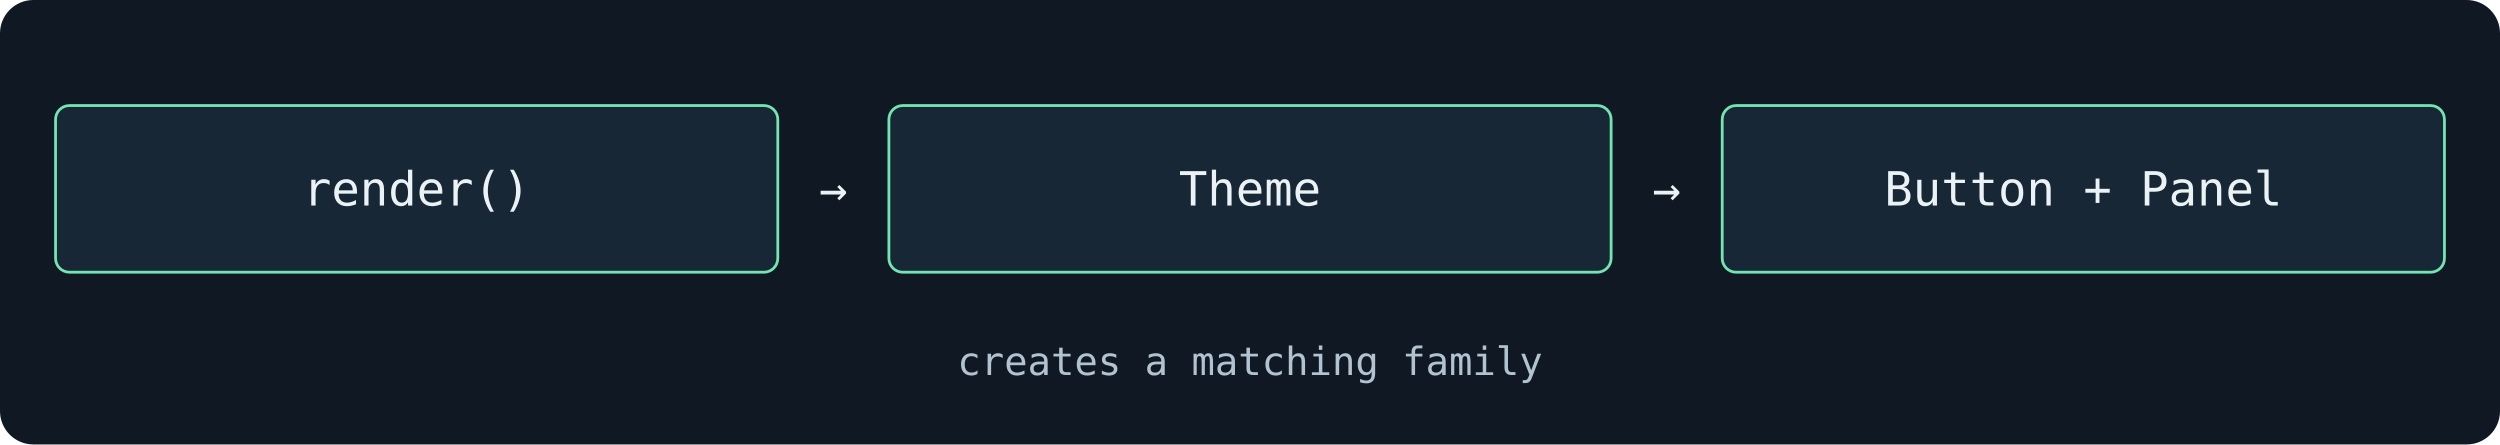
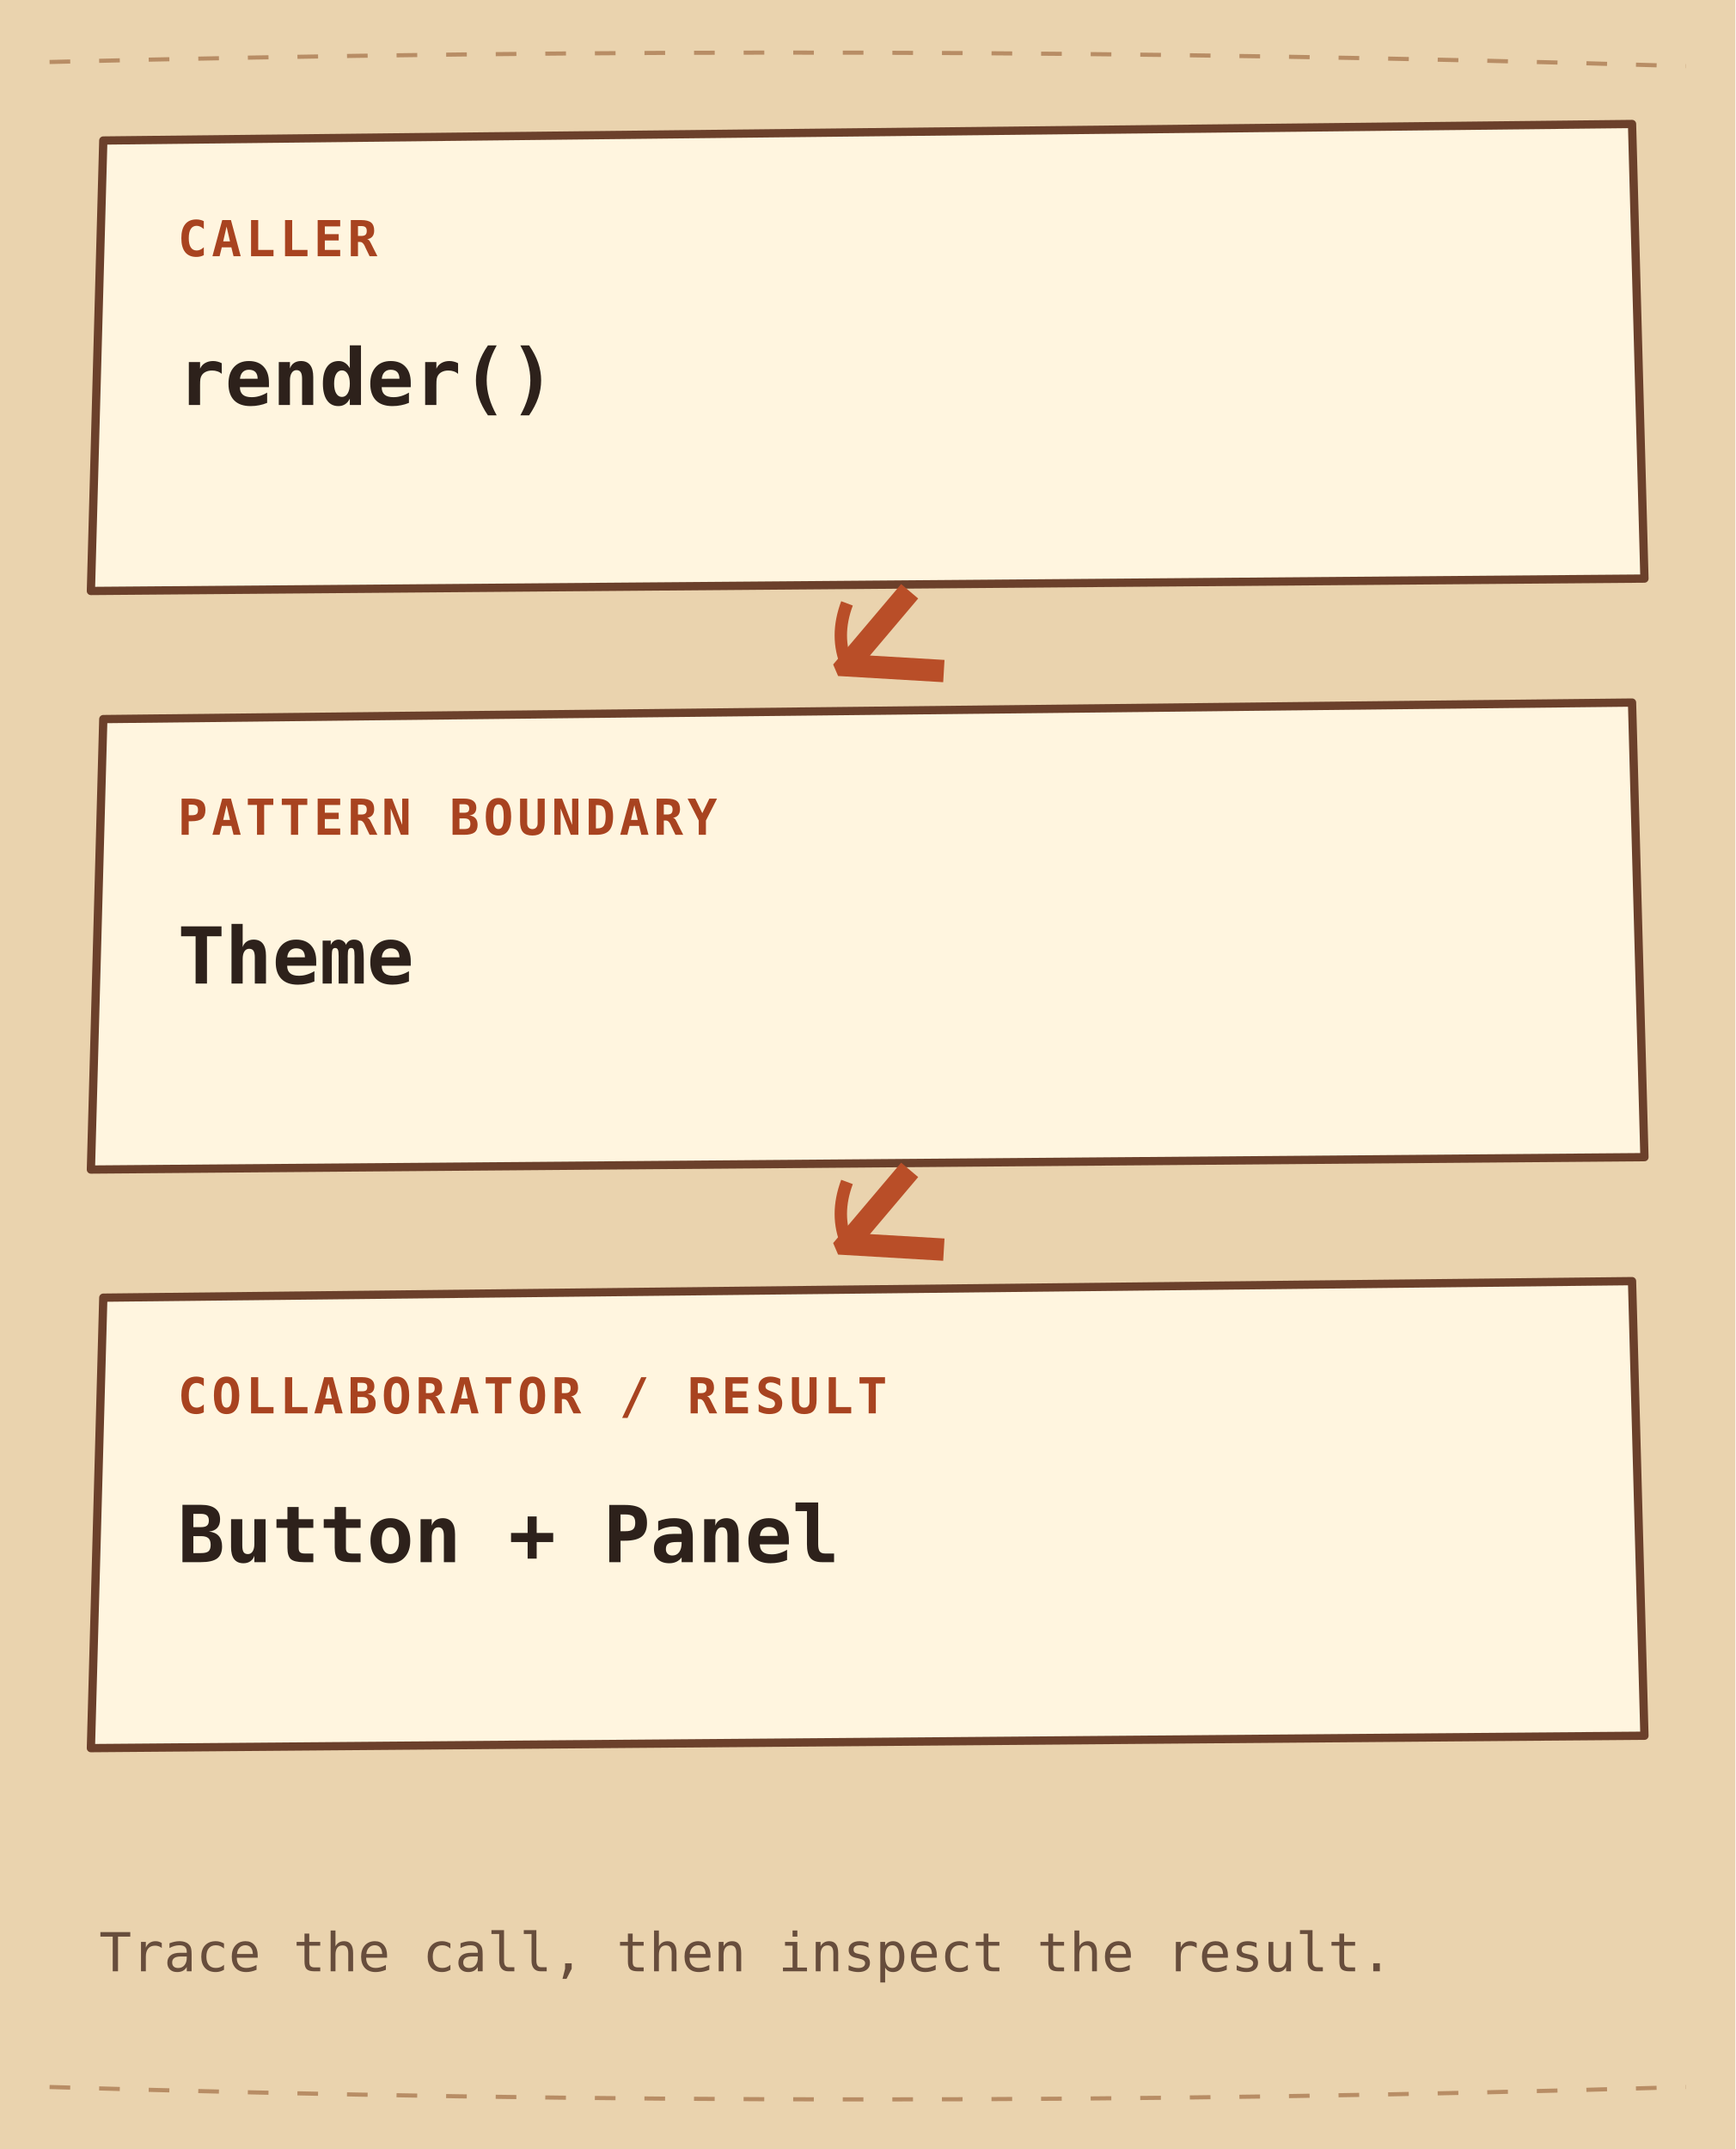
- <svg xmlns="http://www.w3.org/2000/svg" viewBox="0 0 900 160" role="img" aria-labelledby="title desc">
-   <rect width="900" height="160" rx="12" fill="#101923" />
-   <g font-family="monospace" font-size="17" text-anchor="middle" fill="#eaf2f5">
-     <rect x="20" y="38" width="260" height="60" rx="5" fill="#182735" stroke="#73e5b0" />
-     <text x="150" y="74">render()</text>
-     <rect x="320" y="38" width="260" height="60" rx="5" fill="#182735" stroke="#73e5b0" />
-     <text x="450" y="74">Theme</text>
-     <rect x="620" y="38" width="260" height="60" rx="5" fill="#182735" stroke="#73e5b0" />
-     <text x="750" y="74">Button + Panel</text>
-     <text x="300" y="74">→</text>
-     <text x="600" y="74">→</text>
-     <text x="450" y="135" font-size="14" fill="#b1c2d0">creates a matching family</text>
-   </g>
+ <svg xmlns="http://www.w3.org/2000/svg" viewBox="0 0 420 520" role="img" aria-labelledby="title desc">
+   <defs>
+     <marker id="arrow" markerWidth="9" markerHeight="9" refX="4.5" refY="8" orient="auto">
+       <path d="M1 1 L4.5 8 L8 1" fill="none" stroke="#b94e28" stroke-width="1.8" />
+     </marker>
+   </defs>
+   <style>.role{font:700 12px ui-monospace,monospace;letter-spacing:1px;fill:#a84320}.name{font:600 19px ui-monospace,monospace;fill:#2d211b}.note{font:13px ui-monospace,monospace;fill:#674d3c}</style>
+   <rect width="420" height="520" fill="#ead3ae" />
+   <path d="M12 15 Q210 10 408 16 M12 505 Q210 511 408 505" fill="none" stroke="#b88d65" stroke-width="1" stroke-dasharray="5 7" />
+   <path d="M25 34 L395 30 L398 140 L22 143 Z" fill="#fff5df" stroke="#6b402b" stroke-width="2" stroke-linejoin="round" />
+   <text x="43" y="62" class="role">CALLER</text>
+   <text x="43" y="98" class="name">render()</text>
+   <path d="M205 146 q-3 8 0 15" fill="none" stroke="#b94e28" stroke-width="3" marker-end="url(#arrow)" />
+   <path d="M25 174 L395 170 L398 280 L22 283 Z" fill="#fff5df" stroke="#6b402b" stroke-width="2" stroke-linejoin="round" />
+   <text x="43" y="202" class="role">PATTERN BOUNDARY</text>
+   <text x="43" y="238" class="name">Theme</text>
+   <path d="M205 286 q-3 8 0 15" fill="none" stroke="#b94e28" stroke-width="3" marker-end="url(#arrow)" />
+   <path d="M25 314 L395 310 L398 420 L22 423 Z" fill="#fff5df" stroke="#6b402b" stroke-width="2" stroke-linejoin="round" />
+   <text x="43" y="342" class="role">COLLABORATOR / RESULT</text>
+   <text x="43" y="378" class="name">Button + Panel</text>
+   <text x="24" y="477" class="note">Trace the call, then inspect the result.</text>
</svg>
